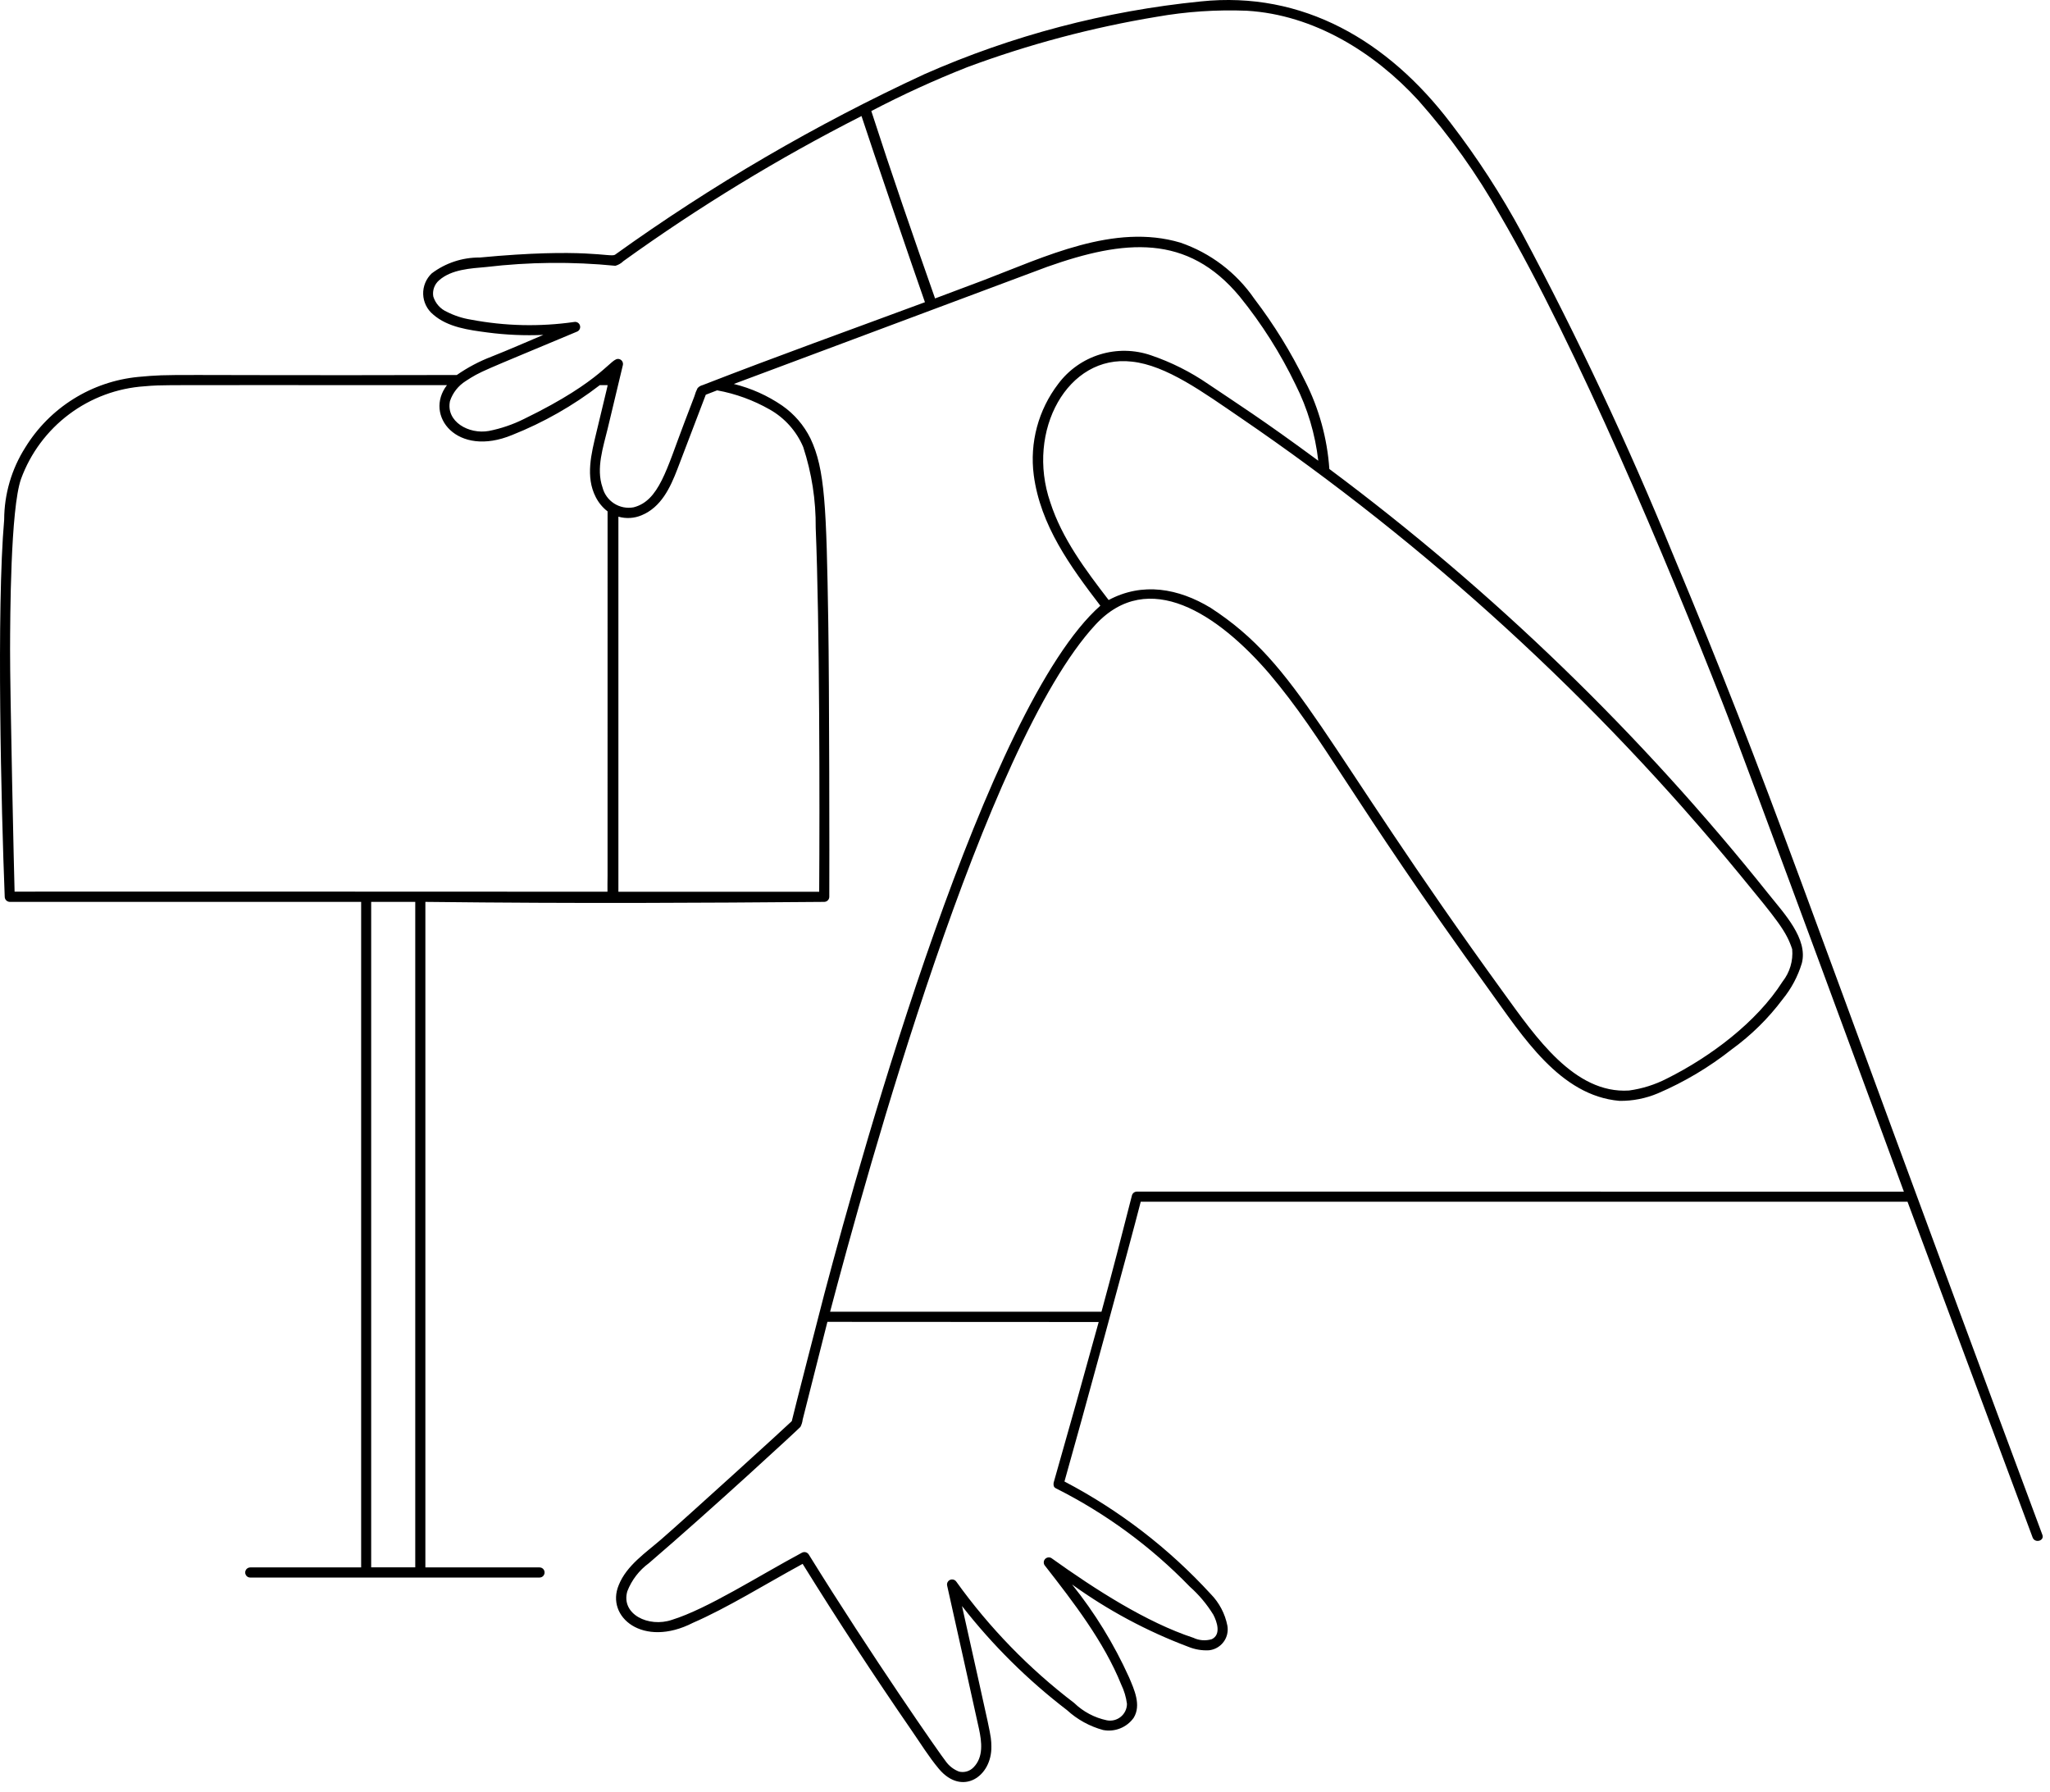
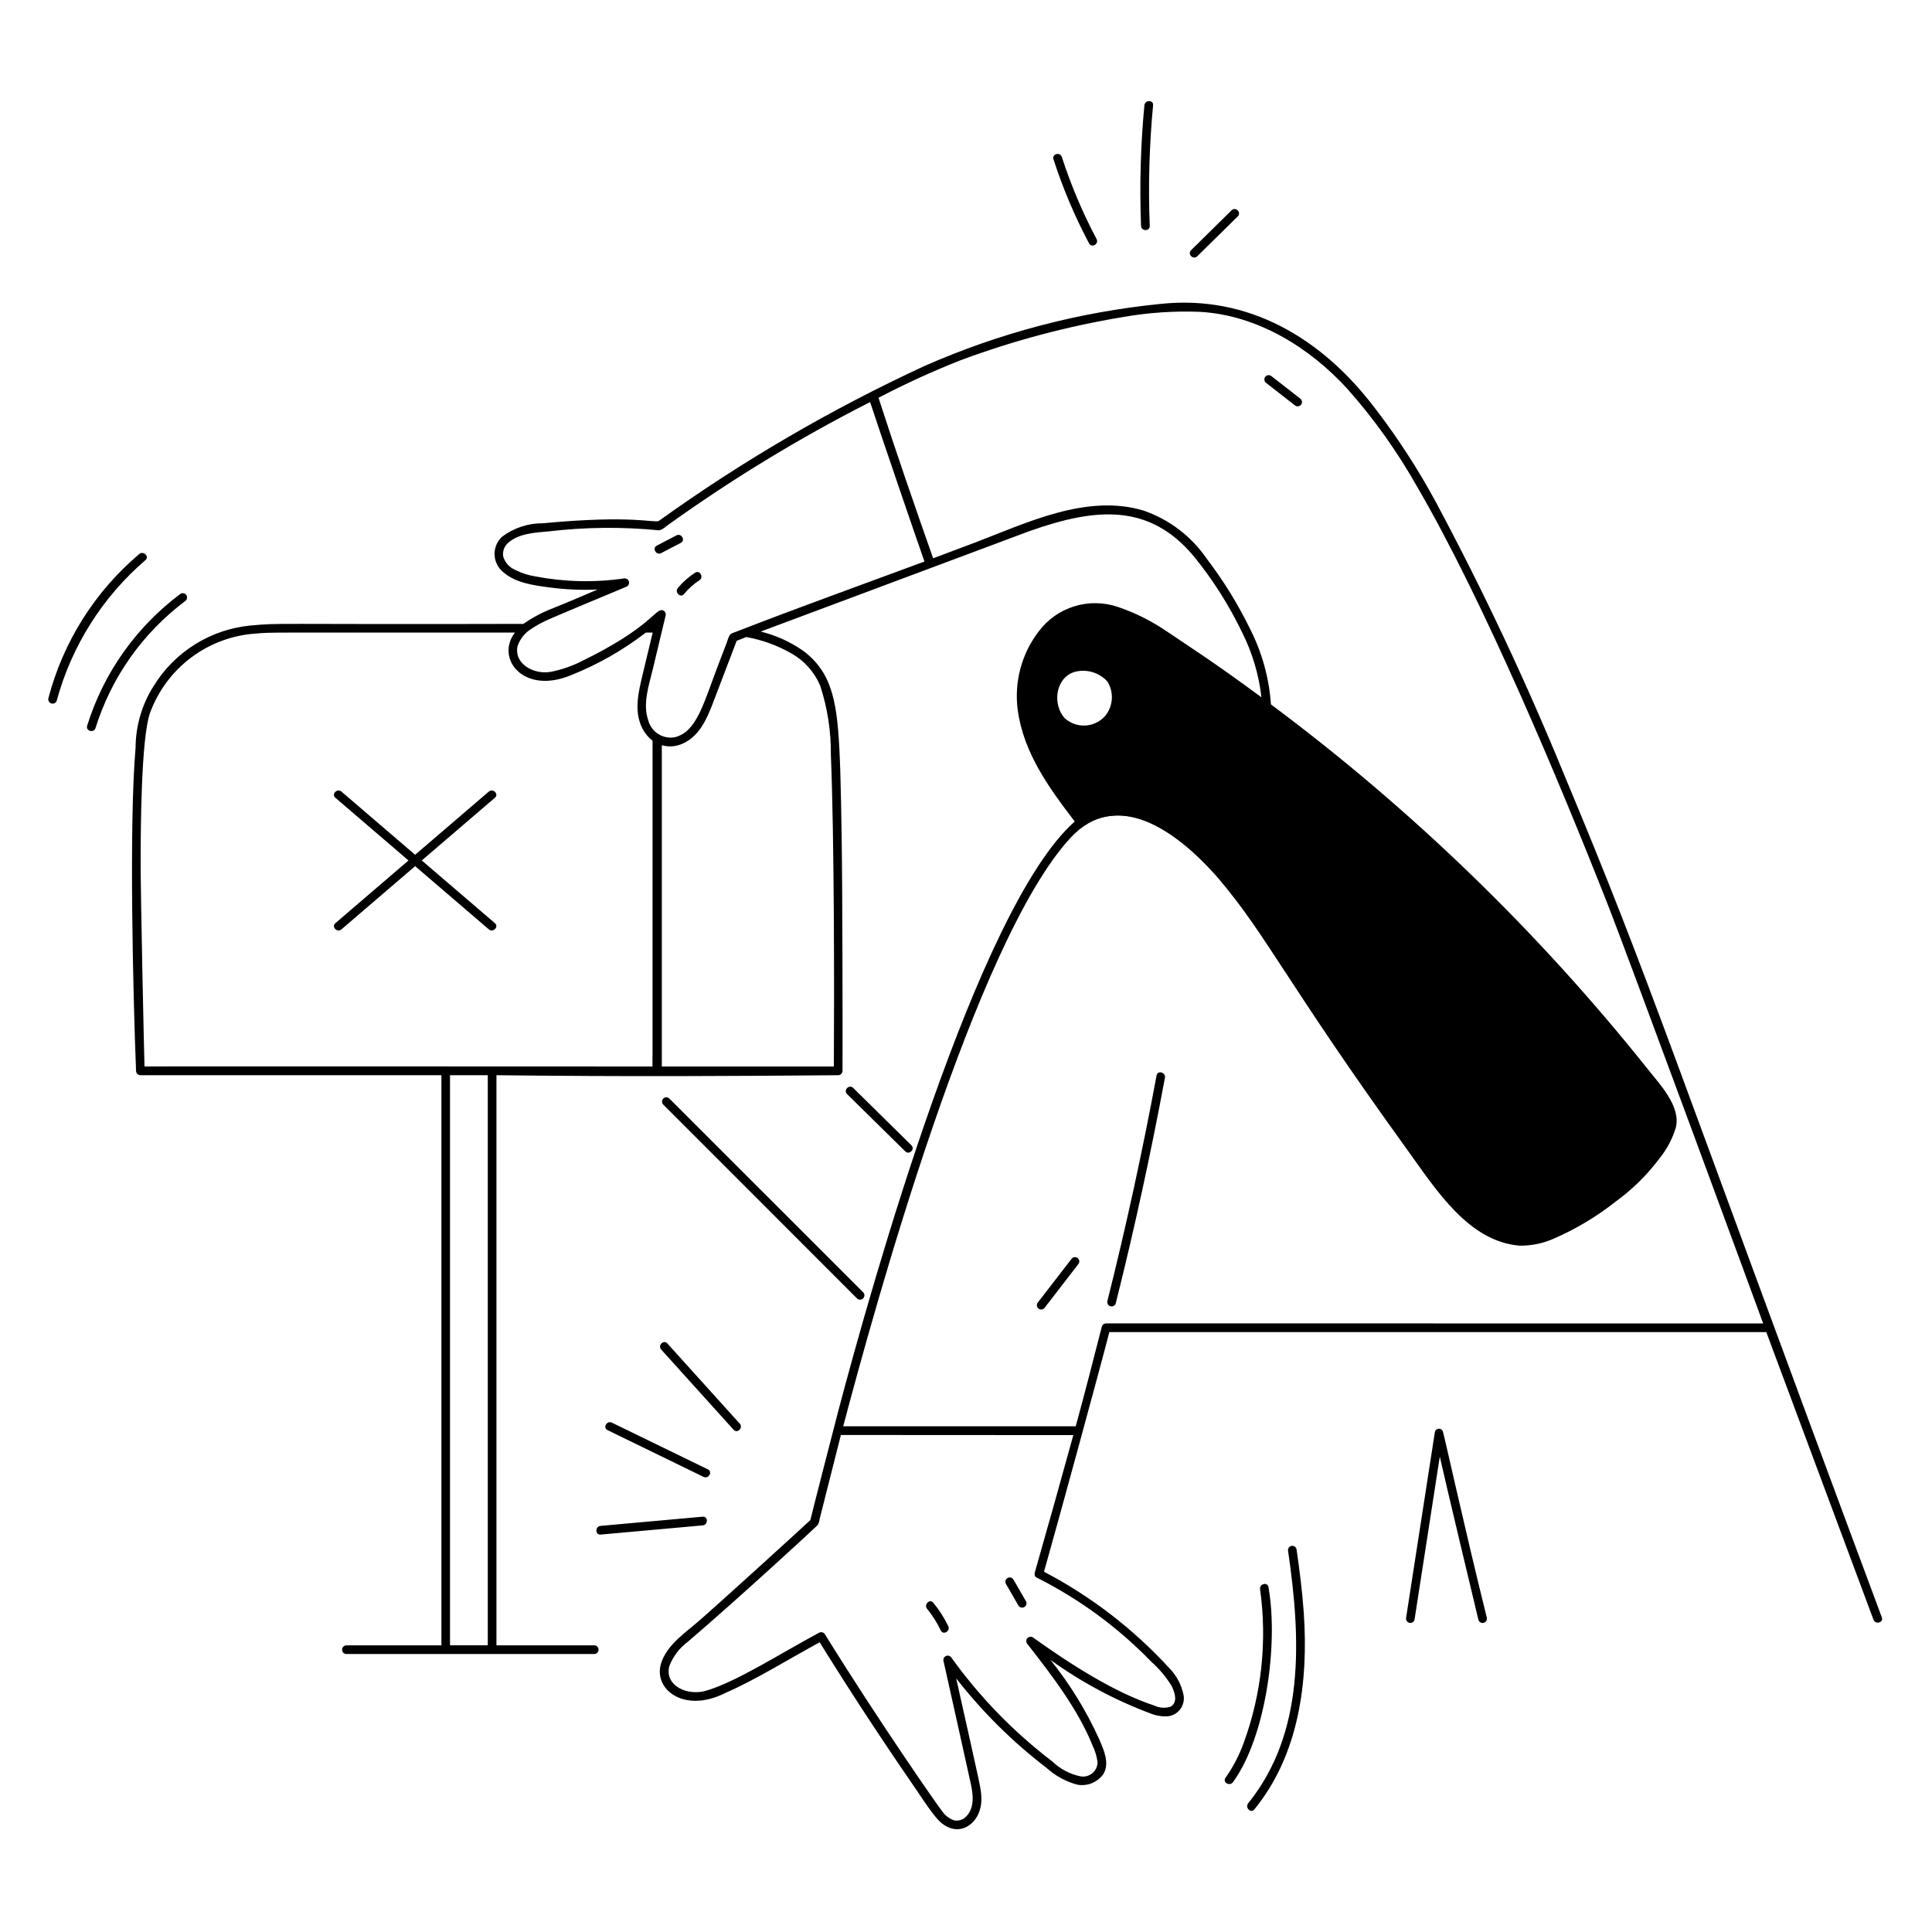
- <svg xmlns="http://www.w3.org/2000/svg" width="190" height="166" viewBox="0 0 190 166" fill="none">
-   <path d="M155.021 51.29C150.882 41.161 146.224 31.252 141.063 21.603C139.136 18.034 136.926 14.625 134.455 11.409C128.655 3.778 120.752 -0.857 111.295 0.132C102.456 1.012 93.813 3.286 85.686 6.871C75.615 11.531 66.008 17.136 56.994 23.61C56.526 23.871 54.243 22.939 44.465 23.864C42.86 23.85 41.295 24.367 40.014 25.334C39.753 25.582 39.546 25.883 39.41 26.216C39.273 26.55 39.208 26.908 39.221 27.269C39.233 27.629 39.322 27.982 39.482 28.305C39.641 28.629 39.868 28.914 40.146 29.143C41.503 30.334 43.458 30.58 45.177 30.809C46.893 31.035 48.626 31.11 50.355 31.034C48.762 31.704 47.183 32.406 45.575 33.04C44.431 33.476 43.344 34.051 42.339 34.75C14.378 34.823 16.256 34.615 12.804 34.929C10.673 35.137 8.619 35.836 6.804 36.971C4.988 38.106 3.461 39.647 2.341 41.471C1.072 43.47 0.394 45.786 0.387 48.154C-0.335 56.429 0.114 74.913 0.438 83.106C0.44 83.229 0.49 83.347 0.577 83.434C0.665 83.522 0.782 83.572 0.906 83.575H33.472V145.248H23.192C23.099 145.248 23.009 145.277 22.932 145.328C22.855 145.38 22.795 145.454 22.76 145.539C22.724 145.625 22.715 145.719 22.733 145.81C22.75 145.901 22.795 145.984 22.86 146.05C22.948 146.138 23.067 146.187 23.192 146.187H50.005C50.129 146.187 50.249 146.138 50.337 146.05C50.425 145.962 50.474 145.842 50.474 145.717C50.474 145.593 50.425 145.473 50.337 145.385C50.249 145.297 50.129 145.248 50.005 145.248H39.425V83.575C54.147 83.742 64.671 83.667 76.392 83.575C76.516 83.574 76.635 83.524 76.722 83.436C76.81 83.349 76.86 83.23 76.861 83.106C76.879 80.296 76.861 63.351 76.767 57.687C76.595 46.939 76.465 43.486 75.12 40.642C74.518 39.417 73.614 38.365 72.493 37.585C71.132 36.653 69.615 35.974 68.013 35.581C68.117 35.542 96.958 24.761 97.065 24.723C104.216 22.193 110.051 21.634 114.909 27.494C116.94 30 118.673 32.733 120.074 35.638C121.187 37.846 121.901 40.234 122.181 42.692C116.966 38.844 114.604 37.358 111.971 35.581C110.335 34.457 108.552 33.562 106.672 32.923C105.144 32.398 103.489 32.371 101.945 32.847C100.401 33.323 99.048 34.277 98.081 35.572C96.236 37.98 95.421 41.021 95.812 44.029C96.428 48.686 99.196 52.487 101.983 56.128C91.462 65.427 80.008 106.273 76.412 119.861C76.23 120.541 73.442 131.381 73.384 131.694C73.07 132.02 63.569 140.665 61.298 142.635C59.865 143.879 58.078 145.06 57.349 146.88C56.108 149.829 59.601 152.752 64.23 150.379C67.394 149.008 70.966 146.782 74.39 144.919C77.623 150.129 80.978 155.258 84.457 160.306C85.293 161.511 86.075 162.789 87.016 163.912C89.175 166.488 91.944 164.631 91.883 161.824C91.859 160.7 91.894 161.116 89.16 148.825C91.981 152.442 95.252 155.685 98.894 158.474C99.847 159.347 100.996 159.979 102.244 160.317C102.774 160.418 103.321 160.365 103.821 160.165C104.322 159.966 104.755 159.627 105.069 159.19C105.8 158.012 105.118 156.553 104.637 155.418C103.245 152.344 101.472 149.457 99.359 146.826C102.677 149.218 106.297 151.159 110.125 152.599C110.733 152.85 111.389 152.962 112.045 152.928C112.447 152.886 112.825 152.721 113.128 152.454C113.431 152.187 113.644 151.832 113.736 151.439C113.797 151.178 113.805 150.908 113.757 150.644C113.539 149.533 112.999 148.511 112.205 147.705C108.326 143.475 103.742 139.95 98.657 137.287C100.093 132.247 104.811 114.964 105.726 111.362H176.794L188.39 142.476C188.599 143.037 189.505 142.79 189.294 142.228C166.137 80.057 164.422 73.788 155.021 51.289V51.29ZM38.487 145.243H34.402V83.575H38.487V145.243ZM56.31 81.149C56.31 81.638 56.291 82.138 56.303 82.633C56.303 82.633 1.956 82.61 1.352 82.626C1.313 81.6 0.918 63.766 0.934 60.178C0.942 57.223 0.969 47.169 1.948 44.386C2.82 41.998 4.368 39.915 6.402 38.39C8.436 36.864 10.87 35.963 13.407 35.795C15.228 35.649 13.358 35.691 41.424 35.691C39.278 38.485 42.342 42.441 47.48 40.304C50.384 39.15 53.114 37.597 55.591 35.69H56.312C56.312 35.794 56.392 35.411 55.275 40.075C54.81 42.028 54.242 44.173 55.216 46.066C55.479 46.583 55.853 47.035 56.312 47.389L56.31 81.149ZM71.338 37.946C72.729 38.731 73.821 39.955 74.444 41.425C75.235 43.841 75.626 46.368 75.602 48.91C75.968 57.797 75.976 74.441 75.925 82.635H57.315V47.878C58.025 48.081 58.782 48.036 59.462 47.75C61.277 47 62.121 45.195 62.784 43.469C63.667 41.172 64.538 38.875 65.414 36.578L66.465 36.172C68.178 36.483 69.826 37.084 71.338 37.947V37.946ZM65.112 35.691C64.93 35.734 64.767 35.834 64.647 35.978C64.527 36.213 64.432 36.46 64.362 36.715L63.409 39.213C61.774 43.501 61.08 46.417 58.719 47.013C58.095 47.126 57.451 46.999 56.917 46.656C56.383 46.313 55.999 45.781 55.842 45.166C55.225 43.397 55.915 41.415 56.332 39.676L57.727 33.843C57.742 33.783 57.745 33.72 57.736 33.659C57.727 33.597 57.705 33.538 57.673 33.485C57.641 33.432 57.598 33.386 57.548 33.349C57.498 33.313 57.441 33.286 57.38 33.272C56.601 33.084 56.097 35.169 48.565 38.825C47.535 39.338 46.441 39.712 45.312 39.935C43.45 40.272 41.31 39.066 41.706 37.165C41.961 36.402 42.472 35.749 43.152 35.318C44.62 34.368 44.394 34.541 53.454 30.742C53.568 30.703 53.662 30.623 53.718 30.517C53.774 30.411 53.787 30.288 53.755 30.172C53.724 30.057 53.649 29.958 53.547 29.896C53.444 29.834 53.322 29.813 53.205 29.838C50.032 30.293 46.805 30.219 43.656 29.621C42.881 29.499 42.129 29.256 41.428 28.901C41.126 28.768 40.856 28.572 40.636 28.325C40.417 28.078 40.254 27.787 40.157 27.471C40.111 27.195 40.136 26.912 40.231 26.649C40.326 26.387 40.488 26.153 40.7 25.971C41.858 24.956 43.624 24.875 45.062 24.744C49.037 24.275 53.051 24.236 57.034 24.63C57.316 24.551 57.571 24.404 57.778 24.198C64.779 19.158 72.157 14.663 79.847 10.753C80.786 13.633 84.711 25.132 85.726 28.005C78.601 30.647 72.262 32.913 65.112 35.691ZM97.342 46.544C95.066 39.929 98.958 32.815 104.901 33.511C108.103 33.846 111.547 36.374 114.961 38.701C132.315 50.546 147.896 64.797 161.237 81.028C164.71 85.251 165.562 86.289 166.105 87.957C166.203 89.036 165.883 90.112 165.212 90.963C162.799 94.751 158.478 97.958 154.503 99.942C153.402 100.511 152.21 100.888 150.982 101.055C145.922 101.381 142.322 96.085 139.373 92.019C122.27 68.435 120.485 61.722 112.219 56.334C109.222 54.514 105.889 53.925 102.752 55.603C100.611 52.813 98.435 49.923 97.342 46.544ZM97.655 137.394C97.628 137.603 97.63 137.805 97.871 137.923C102.487 140.242 106.679 143.32 110.273 147.03C111.124 147.785 111.859 148.662 112.455 149.631C112.797 150.288 113.197 151.467 112.317 151.897C111.749 152.071 111.137 152.025 110.601 151.769C106.283 150.349 101.553 147.322 97.439 144.379C97.341 144.324 97.226 144.306 97.115 144.329C97.004 144.35 96.905 144.412 96.836 144.501C96.766 144.591 96.732 144.702 96.74 144.815C96.746 144.928 96.793 145.034 96.871 145.115C99.481 148.463 102.311 152.117 103.919 156.105C104.191 156.669 104.371 157.273 104.45 157.893C104.449 158.122 104.397 158.349 104.298 158.556C104.199 158.763 104.056 158.945 103.878 159.091C103.701 159.236 103.494 159.34 103.272 159.397C103.05 159.453 102.818 159.461 102.593 159.418C101.449 159.18 100.396 158.622 99.556 157.809C95.381 154.629 91.703 150.844 88.642 146.58C88.597 146.51 88.535 146.453 88.461 146.414C88.387 146.376 88.304 146.358 88.221 146.362C88.138 146.366 88.057 146.392 87.987 146.437C87.917 146.483 87.861 146.545 87.823 146.62C87.773 146.719 87.76 146.834 87.786 146.942C88.444 149.898 90.424 158.747 90.737 160.219C90.991 161.41 91.173 162.83 90.223 163.782C90.054 163.956 89.842 164.084 89.609 164.152C89.376 164.22 89.128 164.226 88.892 164.17C88.391 163.982 87.958 163.647 87.65 163.209C87.204 162.668 80.759 153.423 74.961 144.057C74.897 143.951 74.794 143.875 74.675 143.843C74.555 143.812 74.428 143.828 74.32 143.888C70.214 146.091 65.56 149.087 62.279 150.106C60.116 150.846 57.526 149.584 58.142 147.458C58.547 146.417 59.241 145.514 60.142 144.854C65.941 139.881 73.99 132.453 74.185 132.227C74.297 132.018 74.368 131.787 74.394 131.55C74.523 131.021 76.548 123.018 76.686 122.493C76.686 122.493 101.677 122.5 101.83 122.507C100.463 127.476 99.071 132.438 97.655 137.394ZM105.366 110.423C105.264 110.424 105.165 110.459 105.083 110.52C105.002 110.582 104.943 110.668 104.914 110.767C103.999 114.37 103.068 117.971 102.089 121.554H76.936C80.296 108.842 91.259 68.967 101.531 57.889C106.438 52.597 112.87 56.894 117.623 62.4C122.857 68.602 124.911 73.583 138.007 91.713C141.116 96.016 144.572 101.536 150.094 102.014C151.321 102.03 152.538 101.791 153.668 101.312C156.117 100.262 158.415 98.893 160.505 97.24C162.302 95.938 163.892 94.373 165.222 92.597C166.024 91.614 166.627 90.484 166.997 89.271C167.595 86.998 165.343 84.635 163.909 82.837C152.086 68.021 138.407 54.787 123.208 43.46C123.013 40.632 122.253 37.87 120.973 35.34C119.657 32.64 118.077 30.077 116.256 27.689C114.589 25.262 112.184 23.437 109.398 22.483C103.263 20.658 96.796 23.819 91.177 25.96C89.675 26.532 88.17 27.097 86.664 27.655C84.637 21.887 82.635 16.109 80.755 10.29C83.643 8.78 86.608 7.424 89.639 6.228C95.329 4.114 101.209 2.55 107.197 1.558C109.961 1.071 112.769 0.882 115.573 0.996C121.756 1.367 127.372 4.838 131.466 9.313C134.364 12.581 136.905 16.147 139.046 19.953C146.233 32.279 154.458 51.928 159.623 65.059C161.797 70.548 176.251 109.846 176.457 110.427L105.366 110.423Z" fill="black" />
+ <svg xmlns="http://www.w3.org/2000/svg" width="209" height="209" viewBox="0 0 209 209" fill="none">
+   <path d="M178.139 115.625C166.079 100.517 152.094 87.052 136.54 75.572C131.146 71.585 128.884 70.176 126.217 68.377C124.583 67.26 122.806 66.368 120.934 65.725C119.417 65.211 117.776 65.189 116.245 65.661C114.714 66.134 113.371 67.077 112.408 68.357C110.582 70.756 109.775 73.777 110.159 76.767C110.785 81.525 113.691 85.407 116.551 89.137C116.607 89.227 116.695 89.292 116.797 89.319C116.9 89.346 117.008 89.332 117.101 89.281C118.301 88.569 119.673 88.198 121.069 88.208C125.283 88.291 129.223 91.903 131.946 95.094C136.765 100.738 139.529 106.684 152.34 124.422C155.545 128.858 158.971 134.219 164.37 134.688C165.59 134.702 166.801 134.464 167.926 133.989C170.367 132.937 172.66 131.57 174.746 129.924C176.539 128.633 178.124 127.075 179.445 125.304C180.249 124.331 180.849 123.205 181.21 121.995C181.824 119.789 179.524 117.359 178.139 115.625ZM119.521 78.629C118.787 79.162 117.889 79.421 116.983 79.362C116.078 79.303 115.221 78.929 114.562 78.305C111.895 75.432 114.427 69.98 119.25 72.201C121.682 73.322 121.782 77.005 119.521 78.629Z" fill="black" />
+   <path d="M114.025 17.21C115.042 20.343 116.33 23.383 117.873 26.294C118.115 26.752 118.813 26.346 118.566 25.89C117.056 23.038 115.796 20.06 114.801 16.99C114.645 16.507 113.866 16.717 114.025 17.21Z" fill="black" />
+   <path d="M123.866 11.386C123.455 15.724 123.334 20.084 123.505 24.438C123.525 24.954 124.329 24.96 124.308 24.438C124.137 20.084 124.258 15.724 124.67 11.386C124.719 10.872 123.915 10.876 123.866 11.386Z" fill="black" />
+   <path d="M133.284 22.793L128.899 27.109C128.53 27.473 129.098 28.041 129.467 27.677L133.852 23.361C134.222 22.998 133.653 22.43 133.284 22.792V22.793Z" fill="black" />
+   <path d="M66.162 153.955C65.698 153.729 65.29 154.421 65.756 154.648L76.14 159.704C76.603 159.929 77.011 159.236 76.546 159.009L66.162 153.955Z" fill="black" />
+   <path d="M64.968 165.939L76.017 164.943C76.529 164.897 76.533 164.093 76.017 164.139L64.968 165.135C64.458 165.179 64.453 165.985 64.968 165.939Z" fill="black" />
+   <path d="M71.576 145.951L79.407 154.624C79.755 155.008 80.322 154.439 79.975 154.056L72.144 145.381C71.798 144.997 71.231 145.567 71.576 145.951Z" fill="black" />
+   <path d="M134.604 188.569C134.121 189.915 133.456 191.19 132.629 192.358C132.329 192.775 133.022 193.178 133.324 192.764C136.899 187.845 138.245 177.694 137.156 171.71C137.064 171.203 136.292 171.417 136.381 171.919C137.137 177.531 136.527 183.243 134.604 188.569Z" fill="black" />
+   <path d="M135.078 195.121C134.754 195.519 135.319 196.09 135.646 195.689C140.475 189.777 141.482 181.881 140.971 174.494C140.812 172.181 140.519 169.88 140.185 167.586C140.11 167.076 139.336 167.292 139.409 167.8C140.805 177.336 141.202 187.578 135.078 195.121Z" fill="black" />
+   <path d="M10.27 78.736C11.982 73.248 15.376 68.437 19.972 64.984C20.382 64.679 19.982 63.981 19.567 64.29C14.79 67.849 11.263 72.83 9.494 78.518C9.341 79.016 10.116 79.228 10.27 78.736Z" fill="black" />
+   <path d="M15.683 60.546C16.08 60.212 15.507 59.646 15.115 59.977C10.316 64.036 6.888 69.478 5.3 75.559C5.28 75.659 5.298 75.763 5.352 75.85C5.406 75.937 5.491 76 5.589 76.027C5.688 76.053 5.793 76.041 5.883 75.993C5.974 75.945 6.042 75.864 6.075 75.767C7.686 69.848 11.032 64.547 15.683 60.546Z" fill="black" />
+   <path d="M169.301 84.031C165.162 73.901 160.504 63.992 155.344 54.343C153.416 50.774 151.206 47.365 148.735 44.149C142.935 36.518 135.032 31.883 125.575 32.873C116.736 33.752 108.093 36.026 99.966 39.611C89.895 44.272 80.288 49.876 71.274 56.35C70.806 56.611 68.523 55.679 58.745 56.605C57.14 56.59 55.575 57.107 54.294 58.075C54.033 58.322 53.826 58.623 53.69 58.956C53.553 59.29 53.488 59.649 53.501 60.009C53.513 60.369 53.602 60.722 53.762 61.046C53.921 61.369 54.148 61.655 54.426 61.884C55.783 63.074 57.738 63.32 59.457 63.549C61.173 63.776 62.906 63.851 64.635 63.775C63.042 64.444 61.464 65.147 59.855 65.78C58.711 66.217 57.624 66.791 56.619 67.491C28.658 67.564 30.535 67.355 27.084 67.669C24.953 67.877 22.899 68.576 21.084 69.712C19.268 70.847 17.741 72.387 16.62 74.212C15.352 76.21 14.674 78.527 14.667 80.894C13.945 89.17 14.395 107.654 14.718 115.846C14.72 115.969 14.77 116.087 14.857 116.175C14.945 116.262 15.062 116.312 15.186 116.315H47.752V177.988H37.472C37.379 177.989 37.289 178.017 37.212 178.069C37.135 178.12 37.075 178.194 37.04 178.279C37.005 178.365 36.995 178.459 37.013 178.55C37.031 178.641 37.075 178.725 37.14 178.791C37.228 178.878 37.347 178.928 37.472 178.928H64.285C64.409 178.928 64.529 178.878 64.617 178.79C64.705 178.702 64.754 178.582 64.754 178.458C64.754 178.333 64.705 178.214 64.617 178.125C64.529 178.037 64.409 177.988 64.285 177.988H53.705V116.315C68.427 116.482 78.951 116.408 90.672 116.315C90.796 116.314 90.915 116.265 91.003 116.177C91.09 116.089 91.14 115.97 91.141 115.846C91.159 113.036 91.141 96.091 91.048 90.427C90.875 79.68 90.745 76.227 89.4 73.382C88.798 72.157 87.894 71.105 86.773 70.325C85.412 69.393 83.895 68.714 82.293 68.322C82.397 68.282 111.238 57.501 111.345 57.463C118.496 54.933 124.331 54.374 129.189 60.234C131.22 62.74 132.953 65.473 134.354 68.378C135.467 70.586 136.181 72.975 136.461 75.432C131.246 71.585 128.884 70.099 126.251 68.322C124.615 67.197 122.832 66.302 120.952 65.663C119.424 65.138 117.769 65.111 116.225 65.587C114.681 66.063 113.328 67.018 112.361 68.312C110.516 70.721 109.701 73.761 110.092 76.77C110.708 81.426 113.476 85.227 116.263 88.868C105.741 98.167 94.288 139.013 90.692 152.601C90.51 153.281 87.722 164.121 87.664 164.434C87.35 164.76 77.849 173.405 75.578 175.375C74.145 176.619 72.358 177.8 71.629 179.62C70.388 182.569 73.881 185.492 78.51 183.12C81.674 181.749 85.246 179.523 88.67 177.659C91.903 182.869 95.258 187.998 98.737 193.046C99.573 194.251 100.355 195.529 101.296 196.653C103.455 199.228 106.224 197.371 106.163 194.564C106.139 193.44 106.174 193.856 103.44 181.565C106.261 185.182 109.532 188.425 113.174 191.215C114.127 192.087 115.276 192.719 116.524 193.058C117.054 193.158 117.601 193.105 118.101 192.906C118.602 192.706 119.035 192.367 119.35 191.93C120.08 190.752 119.398 189.294 118.917 188.159C117.526 185.084 115.752 182.198 113.639 179.567C116.957 181.958 120.577 183.9 124.405 185.339C125.013 185.59 125.669 185.703 126.325 185.668C126.727 185.627 127.105 185.461 127.408 185.194C127.711 184.927 127.924 184.573 128.016 184.179C128.077 183.918 128.085 183.648 128.037 183.384C127.819 182.273 127.279 181.252 126.485 180.446C122.606 176.215 118.022 172.69 112.938 170.027C114.373 164.987 119.091 147.704 120.006 144.102H191.074L202.67 175.217C202.879 175.777 203.785 175.53 203.574 174.968C180.417 112.797 178.702 106.528 169.301 84.029V84.031ZM52.767 177.984H48.682V116.315H52.767V177.984ZM70.59 113.889C70.59 114.378 70.571 114.878 70.583 115.373C70.583 115.373 16.236 115.35 15.632 115.367C15.593 114.34 15.198 96.507 15.214 92.918C15.223 89.963 15.249 79.909 16.228 77.127C17.1 74.739 18.648 72.655 20.682 71.13C22.716 69.605 25.15 68.704 27.687 68.536C29.508 68.389 27.638 68.431 55.704 68.431C53.558 71.225 56.622 75.182 61.76 73.044C64.665 71.89 67.394 70.337 69.871 68.43H70.592C70.592 68.535 70.672 68.151 69.555 72.816C69.09 74.768 68.522 76.914 69.496 78.807C69.759 79.324 70.133 79.776 70.592 80.13L70.59 113.889ZM85.618 70.687C87.009 71.472 88.101 72.695 88.724 74.166C89.515 76.581 89.906 79.109 89.882 81.65C90.248 90.537 90.256 107.181 90.205 115.375H71.595V80.618C72.305 80.821 73.061 80.776 73.742 80.49C75.557 79.74 76.401 77.935 77.064 76.209C77.947 73.912 78.818 71.615 79.694 69.318L80.745 68.913C82.459 69.224 84.106 69.824 85.618 70.688V70.687ZM79.392 68.431C79.21 68.474 79.047 68.575 78.927 68.718C78.807 68.954 78.712 69.201 78.642 69.456L77.689 71.953C76.054 76.241 75.36 79.158 72.999 79.753C72.375 79.866 71.731 79.739 71.197 79.396C70.663 79.054 70.279 78.521 70.122 77.907C69.505 76.137 70.195 74.155 70.612 72.417L72.007 66.583C72.022 66.523 72.025 66.46 72.016 66.399C72.007 66.337 71.985 66.278 71.953 66.225C71.921 66.172 71.878 66.126 71.828 66.089C71.778 66.053 71.721 66.026 71.66 66.012C70.881 65.824 70.377 67.909 62.845 71.565C61.815 72.079 60.721 72.452 59.592 72.676C57.73 73.012 55.59 71.806 55.986 69.906C56.241 69.142 56.752 68.49 57.432 68.059C58.9 67.108 58.674 67.282 67.734 63.482C67.848 63.443 67.942 63.363 67.998 63.257C68.054 63.151 68.067 63.028 68.035 62.913C68.004 62.797 67.929 62.698 67.826 62.636C67.724 62.574 67.602 62.553 67.485 62.578C64.312 63.033 61.086 62.959 57.936 62.361C57.161 62.239 56.409 61.996 55.708 61.641C55.406 61.509 55.136 61.312 54.916 61.065C54.697 60.818 54.534 60.527 54.438 60.211C54.391 59.935 54.416 59.652 54.511 59.389C54.606 59.127 54.768 58.893 54.98 58.712C56.138 57.697 57.904 57.615 59.342 57.485C63.317 57.015 67.331 56.977 71.314 57.37C71.596 57.292 71.851 57.144 72.058 56.939C79.059 51.898 86.437 47.403 94.127 43.493C95.066 46.373 98.991 57.872 100.006 60.745C92.881 63.387 86.542 65.653 79.392 68.431ZM111.622 79.284C109.346 72.669 113.238 65.555 119.181 66.251C122.383 66.586 125.827 69.114 129.242 71.442C146.595 83.286 162.176 97.537 175.517 113.768C178.99 117.992 179.842 119.029 180.385 120.697C180.483 121.776 180.163 122.852 179.492 123.703C177.079 127.491 172.758 130.699 168.783 132.682C167.682 133.252 166.49 133.628 165.262 133.795C160.202 134.121 156.602 128.825 153.653 124.76C136.55 101.175 134.765 94.462 126.499 89.075C123.502 87.255 120.169 86.665 117.032 88.344C114.891 85.553 112.715 82.664 111.622 79.284ZM111.935 170.134C111.908 170.343 111.91 170.545 112.151 170.663C116.767 172.982 120.959 176.06 124.553 179.77C125.404 180.525 126.139 181.402 126.735 182.371C127.077 183.028 127.477 184.208 126.597 184.637C126.029 184.811 125.417 184.765 124.881 184.509C120.563 183.089 115.833 180.062 111.719 177.119C111.621 177.064 111.506 177.046 111.395 177.069C111.284 177.091 111.185 177.152 111.116 177.241C111.047 177.331 111.012 177.443 111.02 177.556C111.026 177.668 111.073 177.774 111.151 177.855C113.761 181.204 116.591 184.857 118.199 188.846C118.471 189.409 118.651 190.013 118.73 190.633C118.729 190.863 118.677 191.089 118.578 191.296C118.479 191.503 118.336 191.685 118.158 191.831C117.981 191.976 117.774 192.08 117.552 192.137C117.33 192.193 117.098 192.201 116.873 192.159C115.729 191.92 114.676 191.362 113.837 190.55C109.661 187.369 105.983 183.584 102.922 179.32C102.877 179.25 102.815 179.193 102.741 179.155C102.667 179.117 102.584 179.099 102.501 179.103C102.418 179.107 102.337 179.132 102.267 179.178C102.197 179.223 102.141 179.286 102.103 179.36C102.053 179.46 102.04 179.574 102.066 179.682C102.724 182.638 104.704 191.487 105.017 192.959C105.271 194.15 105.453 195.57 104.503 196.522C104.334 196.697 104.122 196.824 103.889 196.892C103.656 196.96 103.408 196.967 103.172 196.91C102.671 196.722 102.238 196.387 101.93 195.949C101.484 195.408 95.039 186.163 89.241 176.798C89.177 176.692 89.075 176.615 88.955 176.583C88.835 176.552 88.708 176.568 88.6 176.628C84.494 178.831 79.84 181.827 76.559 182.846C74.396 183.586 71.806 182.324 72.421 180.198C72.827 179.157 73.521 178.254 74.422 177.594C80.221 172.621 88.27 165.193 88.466 164.968C88.577 164.758 88.648 164.527 88.674 164.29C88.803 163.762 90.828 155.758 90.966 155.233C90.966 155.233 115.957 155.241 116.11 155.247C114.743 160.216 113.351 165.178 111.935 170.134ZM119.646 143.163C119.544 143.165 119.445 143.199 119.364 143.261C119.282 143.322 119.223 143.409 119.194 143.507C118.279 147.11 117.348 150.711 116.369 154.295H91.216C94.576 141.582 105.539 101.707 115.811 90.629C120.718 85.338 127.15 89.634 131.903 95.14C137.137 101.342 139.191 106.324 152.287 124.454C155.396 128.756 158.852 134.277 164.374 134.754C165.601 134.77 166.818 134.531 167.948 134.052C170.397 133.002 172.695 131.633 174.785 129.98C176.582 128.678 178.172 127.113 179.502 125.337C180.304 124.354 180.907 123.224 181.277 122.011C181.875 119.738 179.623 117.376 178.189 115.578C166.366 100.761 152.687 87.527 137.488 76.201C137.293 73.372 136.533 70.611 135.253 68.081C133.937 65.38 132.357 62.818 130.536 60.429C128.869 58.002 126.464 56.177 123.678 55.223C117.543 53.398 111.076 56.56 105.457 58.7C103.955 59.272 102.45 59.837 100.944 60.396C98.917 54.627 96.915 48.849 95.035 43.03C97.923 41.52 100.888 40.164 103.92 38.968C109.609 36.854 115.489 35.29 121.477 34.298C124.241 33.811 127.049 33.623 129.853 33.736C136.036 34.107 141.652 37.579 145.746 42.054C148.644 45.321 151.185 48.888 153.326 52.693C160.513 65.019 168.739 84.668 173.903 97.799C176.077 103.288 190.531 142.586 190.737 143.167L119.646 143.163Z" fill="black" />
+   <path d="M119.552 78.688C121.901 76.951 121.708 73.225 119.281 72.146C116.78 70.942 114.422 71.929 113.679 74.038C113.408 74.765 113.342 75.552 113.489 76.314C113.637 77.076 113.991 77.782 114.514 78.355C115.186 78.984 116.055 79.36 116.974 79.421C117.892 79.482 118.803 79.223 119.552 78.688ZM116.231 72.69C116.86 72.517 117.525 72.521 118.152 72.702C118.779 72.882 119.345 73.232 119.786 73.713C120.15 74.287 120.321 74.962 120.274 75.64C120.227 76.318 119.965 76.963 119.526 77.481C118.976 78.085 118.209 78.447 117.393 78.486C116.577 78.525 115.779 78.239 115.174 77.69C113.832 76.215 114.157 73.331 116.235 72.689H116.231V72.69Z" fill="black" />
+   <path d="M156.08 154.827C156.044 154.739 155.981 154.666 155.9 154.617C155.819 154.567 155.725 154.545 155.63 154.552C155.536 154.56 155.447 154.597 155.375 154.657C155.302 154.718 155.251 154.799 155.226 154.891L152.115 174.972C152.084 175.092 152.102 175.219 152.163 175.326C152.224 175.434 152.324 175.513 152.443 175.548C152.502 175.565 152.564 175.569 152.625 175.562C152.686 175.554 152.745 175.534 152.799 175.504C152.852 175.473 152.899 175.433 152.937 175.384C152.975 175.336 153.003 175.28 153.019 175.221L155.755 157.575C156.266 159.922 159.787 174.632 159.931 175.226C159.965 175.345 160.044 175.447 160.152 175.508C160.26 175.57 160.388 175.586 160.507 175.554C160.627 175.52 160.728 175.441 160.79 175.333C160.851 175.225 160.867 175.097 160.835 174.977C158.382 165.077 156.2 155.123 156.08 154.827Z" fill="black" />
+   <path d="M53.541 99.869L45.626 93.083L53.541 86.296C53.999 85.903 53.332 85.242 52.877 85.633L44.908 92.468L36.939 85.634C36.484 85.243 35.818 85.903 36.276 86.297L44.189 93.084L36.276 99.871C35.818 100.264 36.485 100.925 36.939 100.535L44.908 93.699L52.877 100.534C53.333 100.923 53.999 100.264 53.541 99.869Z" fill="black" />
+   <path d="M113.962 17.229C114.98 20.37 116.269 23.416 117.814 26.334C118.097 26.867 118.906 26.394 118.625 25.86C117.117 23.015 115.859 20.043 114.866 16.979C114.68 16.408 113.775 16.652 113.962 17.23V17.229Z" fill="black" />
+   <path d="M123.799 11.386C123.388 15.723 123.267 20.084 123.437 24.437C123.461 25.039 124.399 25.043 124.377 24.437C124.206 20.084 124.327 15.723 124.739 11.386C124.794 10.786 123.857 10.791 123.799 11.386Z" fill="black" />
+   <path d="M133.236 22.745L128.851 27.062C128.419 27.486 129.083 28.148 129.514 27.725L133.899 23.409C134.33 22.985 133.667 22.322 133.236 22.745Z" fill="black" />
+   <path d="M65.722 154.708C66.891 155.278 75.678 159.554 76.106 159.764C76.647 160.026 77.123 159.218 76.579 158.954L66.197 153.903C65.655 153.635 65.179 154.443 65.722 154.708Z" fill="black" />
+   <path d="M64.968 166.008L76.017 165.012C76.613 164.959 76.62 164.02 76.017 164.072L64.968 165.068C64.372 165.124 64.367 166.062 64.968 166.008Z" fill="black" />
+   <path d="M71.53 145.995L79.361 154.669C79.766 155.118 80.428 154.454 80.024 154.006L72.193 145.332C71.788 144.884 71.126 145.55 71.53 145.995Z" fill="black" />
+   <path d="M132.572 192.318C132.217 192.806 133.029 193.275 133.381 192.791C136.965 187.861 138.304 177.794 137.22 171.686C137.11 171.094 136.207 171.344 136.316 171.935C137.093 177.533 136.483 183.237 134.541 188.544C134.056 189.884 133.394 191.153 132.572 192.318Z" fill="black" />
+   <path d="M135.693 195.737C140.533 189.809 141.55 181.901 141.041 174.495C140.881 172.176 140.588 169.868 140.252 167.569C140.218 167.449 140.139 167.348 140.031 167.286C139.923 167.225 139.795 167.208 139.675 167.241C139.557 167.276 139.456 167.356 139.395 167.463C139.334 167.571 139.318 167.698 139.348 167.818C140.744 177.379 141.157 187.478 135.03 195.069C134.652 195.538 135.311 196.204 135.693 195.737Z" fill="black" />
+   <path d="M20.006 65.043C20.111 64.978 20.187 64.876 20.219 64.756C20.25 64.637 20.234 64.51 20.174 64.402C20.112 64.295 20.009 64.217 19.889 64.185C19.768 64.154 19.641 64.171 19.533 64.234C14.739 67.801 11.201 72.798 9.429 78.505C9.251 79.083 10.16 79.33 10.335 78.754C12.042 73.283 15.425 68.487 20.006 65.043Z" fill="black" />
+   <path d="M5.581 76.104C5.696 76.133 5.818 76.116 5.921 76.058C6.025 76 6.102 75.904 6.137 75.791C7.744 69.88 11.086 64.587 15.731 60.594C16.192 60.206 15.522 59.55 15.067 59.931C10.258 63.996 6.824 69.447 5.233 75.539C5.204 75.66 5.225 75.787 5.29 75.893C5.355 75.999 5.46 76.075 5.581 76.104Z" fill="black" />
+   <path d="M125.116 116.339C123.597 124.523 121.824 132.657 119.799 140.73C119.767 140.85 119.783 140.978 119.845 141.086C119.906 141.194 120.008 141.273 120.127 141.306C120.186 141.323 120.248 141.328 120.31 141.32C120.371 141.313 120.43 141.293 120.483 141.263C120.537 141.233 120.584 141.192 120.622 141.143C120.66 141.095 120.687 141.039 120.703 140.98C122.727 132.906 124.5 124.772 126.02 116.589C126.13 116.002 125.227 115.746 125.116 116.339Z" fill="black" />
+   <path d="M137.574 40.716C137.485 40.631 137.366 40.584 137.243 40.584C137.119 40.584 137.001 40.631 136.911 40.716C136.845 40.781 136.799 40.865 136.781 40.956C136.763 41.047 136.773 41.142 136.81 41.228C136.833 41.284 136.868 41.336 136.911 41.379L140.044 43.822C140.133 43.907 140.252 43.954 140.375 43.954C140.498 43.954 140.617 43.907 140.707 43.822C140.751 43.779 140.786 43.728 140.811 43.671C140.835 43.614 140.847 43.553 140.847 43.491C140.847 43.429 140.835 43.368 140.811 43.311C140.786 43.254 140.751 43.202 140.707 43.159L137.574 40.716Z" fill="black" />
+   <path d="M71.746 118.849C71.663 118.935 71.617 119.05 71.617 119.169C71.617 119.288 71.663 119.403 71.746 119.489L92.726 140.476C92.816 140.556 92.932 140.6 93.053 140.596C93.173 140.593 93.287 140.544 93.373 140.459C93.458 140.374 93.507 140.26 93.51 140.14C93.514 140.019 93.471 139.902 93.39 139.813L72.403 118.832C72.359 118.79 72.307 118.757 72.25 118.734C72.193 118.712 72.132 118.702 72.071 118.703C72.01 118.705 71.95 118.719 71.894 118.744C71.838 118.769 71.787 118.804 71.746 118.849Z" fill="black" />
+   <path d="M98.592 123.892L92.296 117.689C91.866 117.265 91.202 117.928 91.633 118.352L97.929 124.554C98.356 124.983 99.022 124.316 98.592 123.892Z" fill="black" />
+   <path d="M101.771 176.382C102.031 176.927 102.839 176.451 102.58 175.909C102.143 175.004 101.599 174.154 100.958 173.379C100.574 172.913 99.914 173.58 100.294 174.042C100.879 174.76 101.375 175.546 101.771 176.382Z" fill="black" />
+   <path d="M110.174 173.689C110.238 173.794 110.341 173.868 110.46 173.898C110.579 173.927 110.704 173.908 110.809 173.846C110.915 173.784 110.992 173.684 111.025 173.567C111.057 173.449 111.042 173.323 110.984 173.216L109.633 170.876C109.601 170.823 109.56 170.777 109.511 170.74C109.462 170.702 109.406 170.675 109.346 170.66C109.287 170.644 109.225 170.641 109.164 170.649C109.103 170.657 109.044 170.678 108.991 170.709C108.938 170.74 108.891 170.781 108.854 170.83C108.817 170.879 108.79 170.935 108.774 170.995C108.759 171.055 108.755 171.117 108.763 171.178C108.772 171.239 108.792 171.297 108.823 171.35L110.174 173.689Z" fill="black" />
+   <path d="M75.193 61.954C74.494 62.408 73.866 62.964 73.331 63.602C72.946 64.062 73.606 64.73 73.993 64.265C74.473 63.685 75.036 63.179 75.664 62.765C76.168 62.44 75.699 61.623 75.193 61.954Z" fill="black" />
+   <path d="M73.174 57.918L71.049 59.025C70.514 59.304 70.988 60.114 71.522 59.835L73.647 58.728C74.183 58.45 73.709 57.635 73.174 57.918Z" fill="black" />
+   <path d="M116.524 136.056C116.416 135.996 116.289 135.981 116.17 136.012C116.05 136.043 115.948 136.119 115.883 136.224L112.228 140.959C112.166 141.067 112.149 141.194 112.18 141.314C112.212 141.435 112.289 141.537 112.397 141.6C112.504 141.661 112.631 141.678 112.751 141.646C112.871 141.615 112.974 141.538 113.038 141.432L116.692 136.697C116.724 136.644 116.744 136.586 116.753 136.525C116.761 136.464 116.757 136.402 116.741 136.342C116.726 136.282 116.699 136.226 116.661 136.177C116.624 136.128 116.577 136.087 116.524 136.056Z" fill="black" />
</svg>
